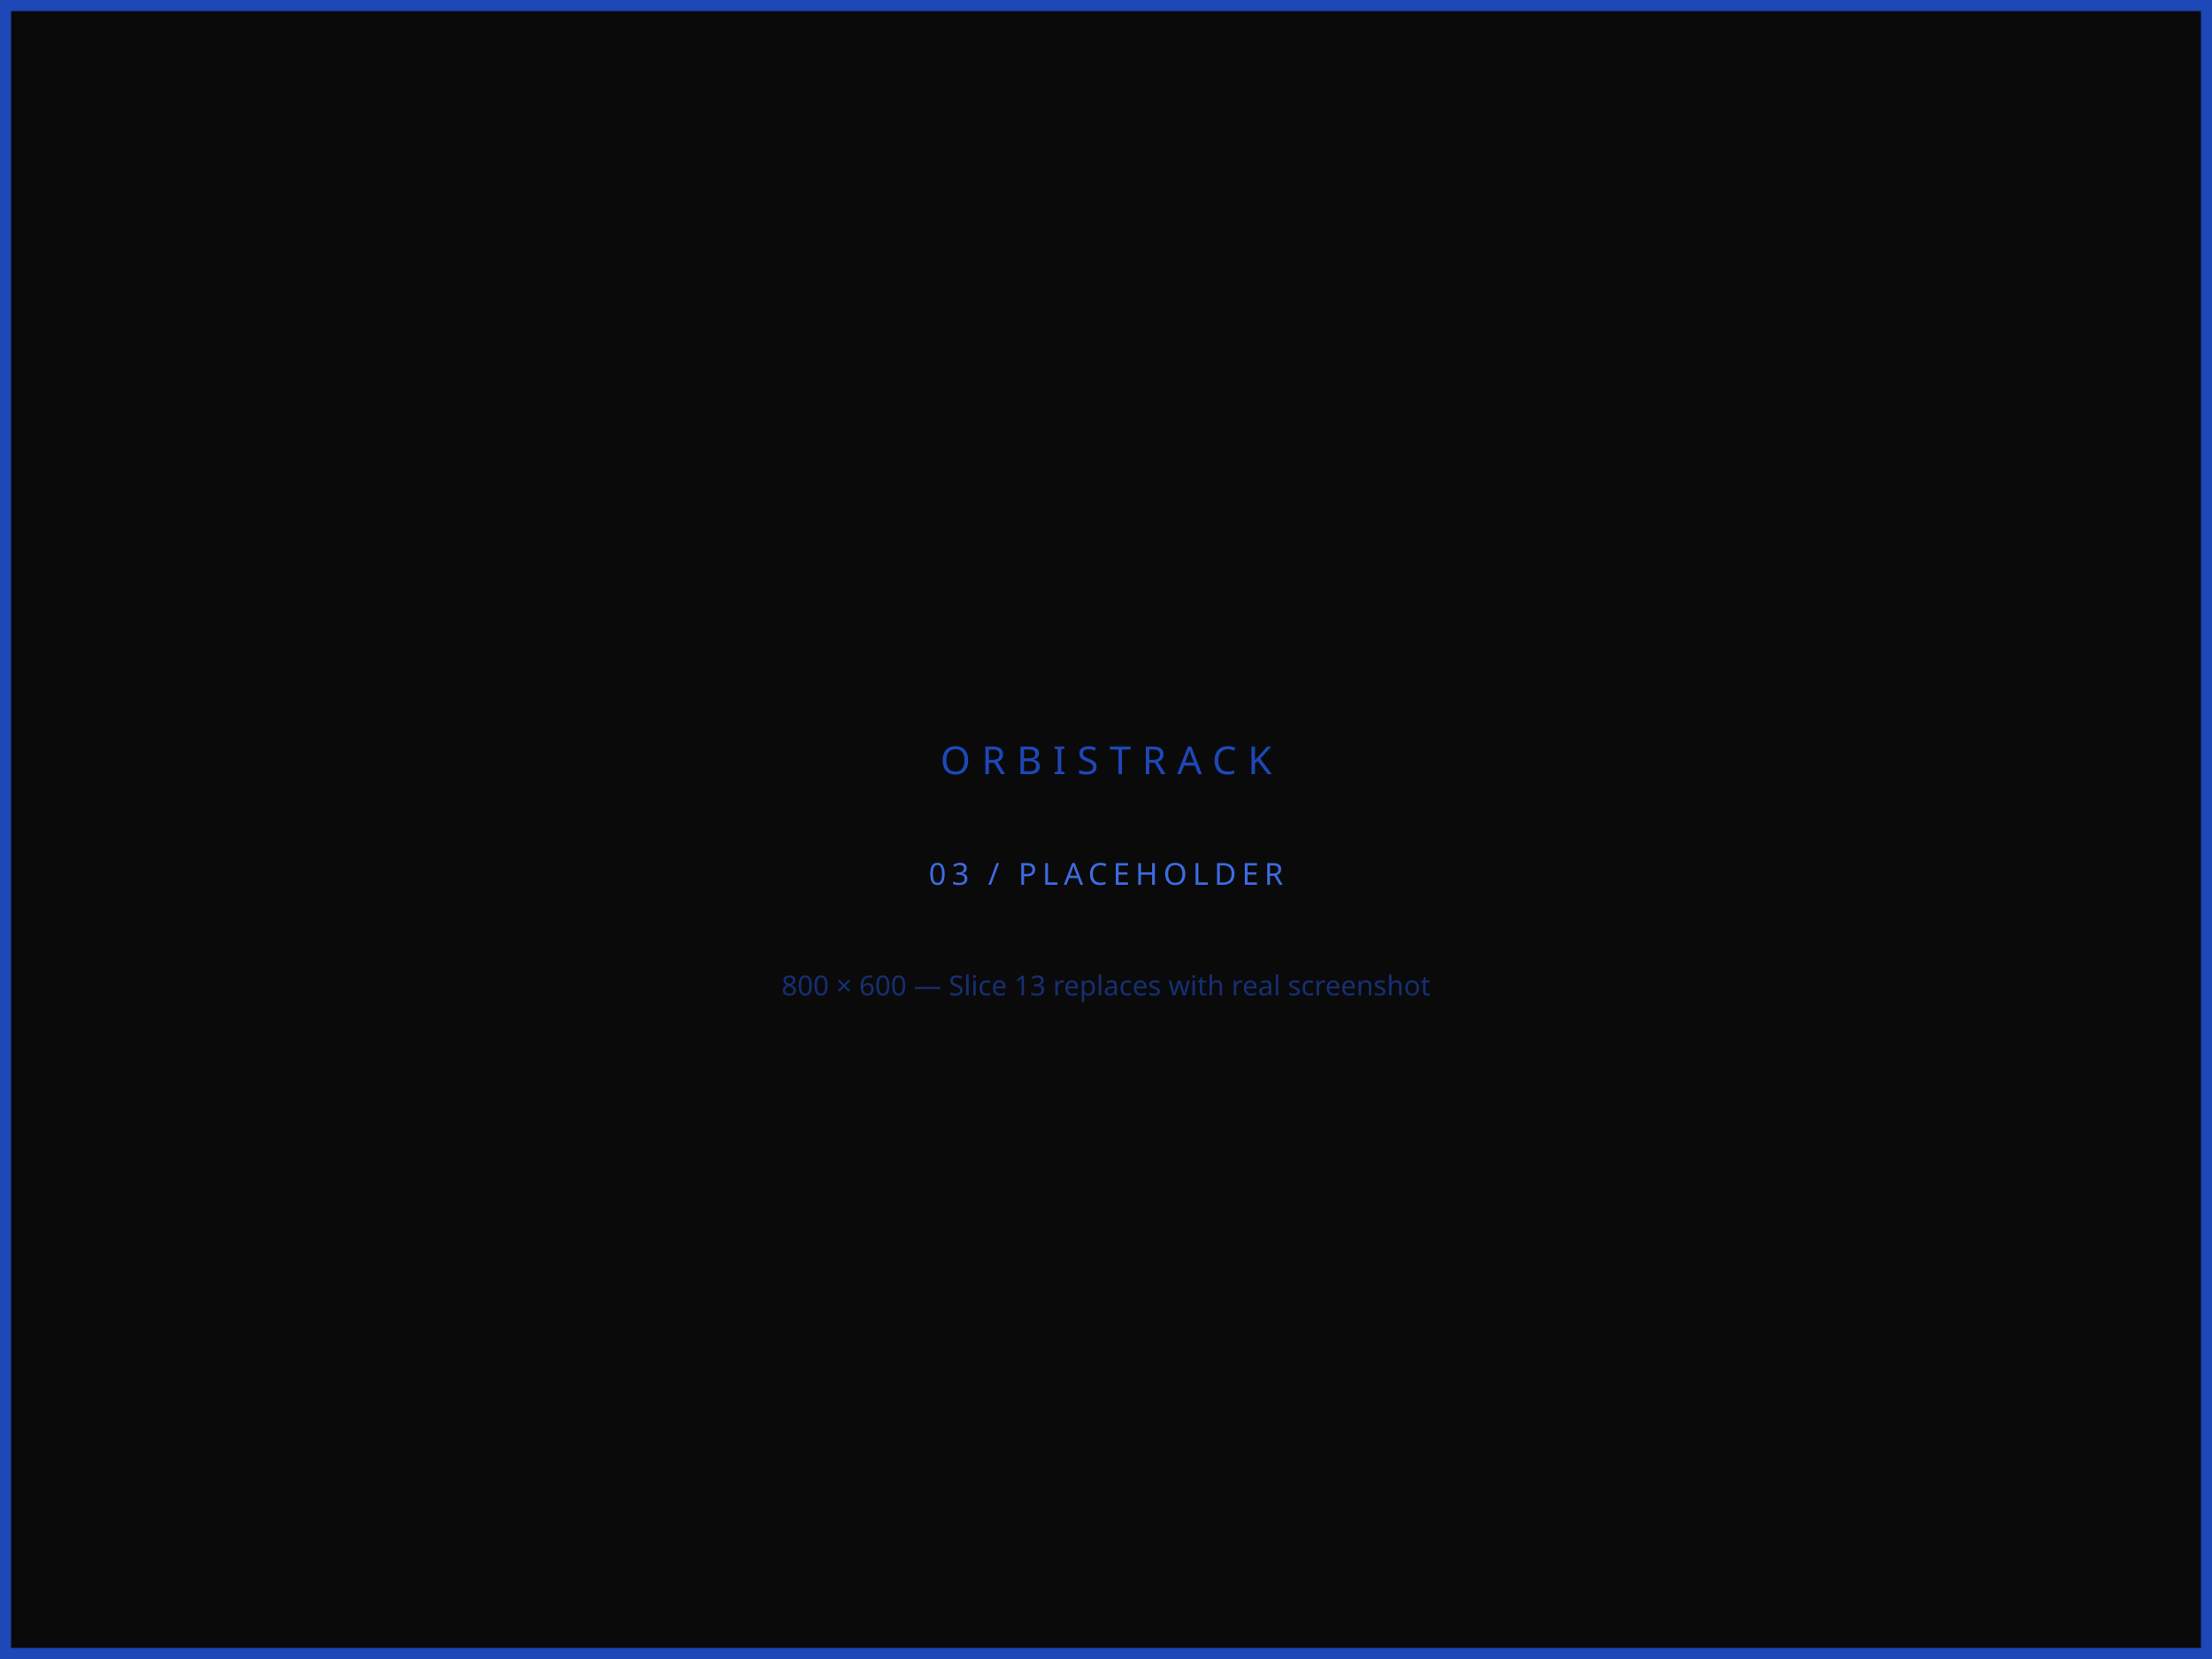
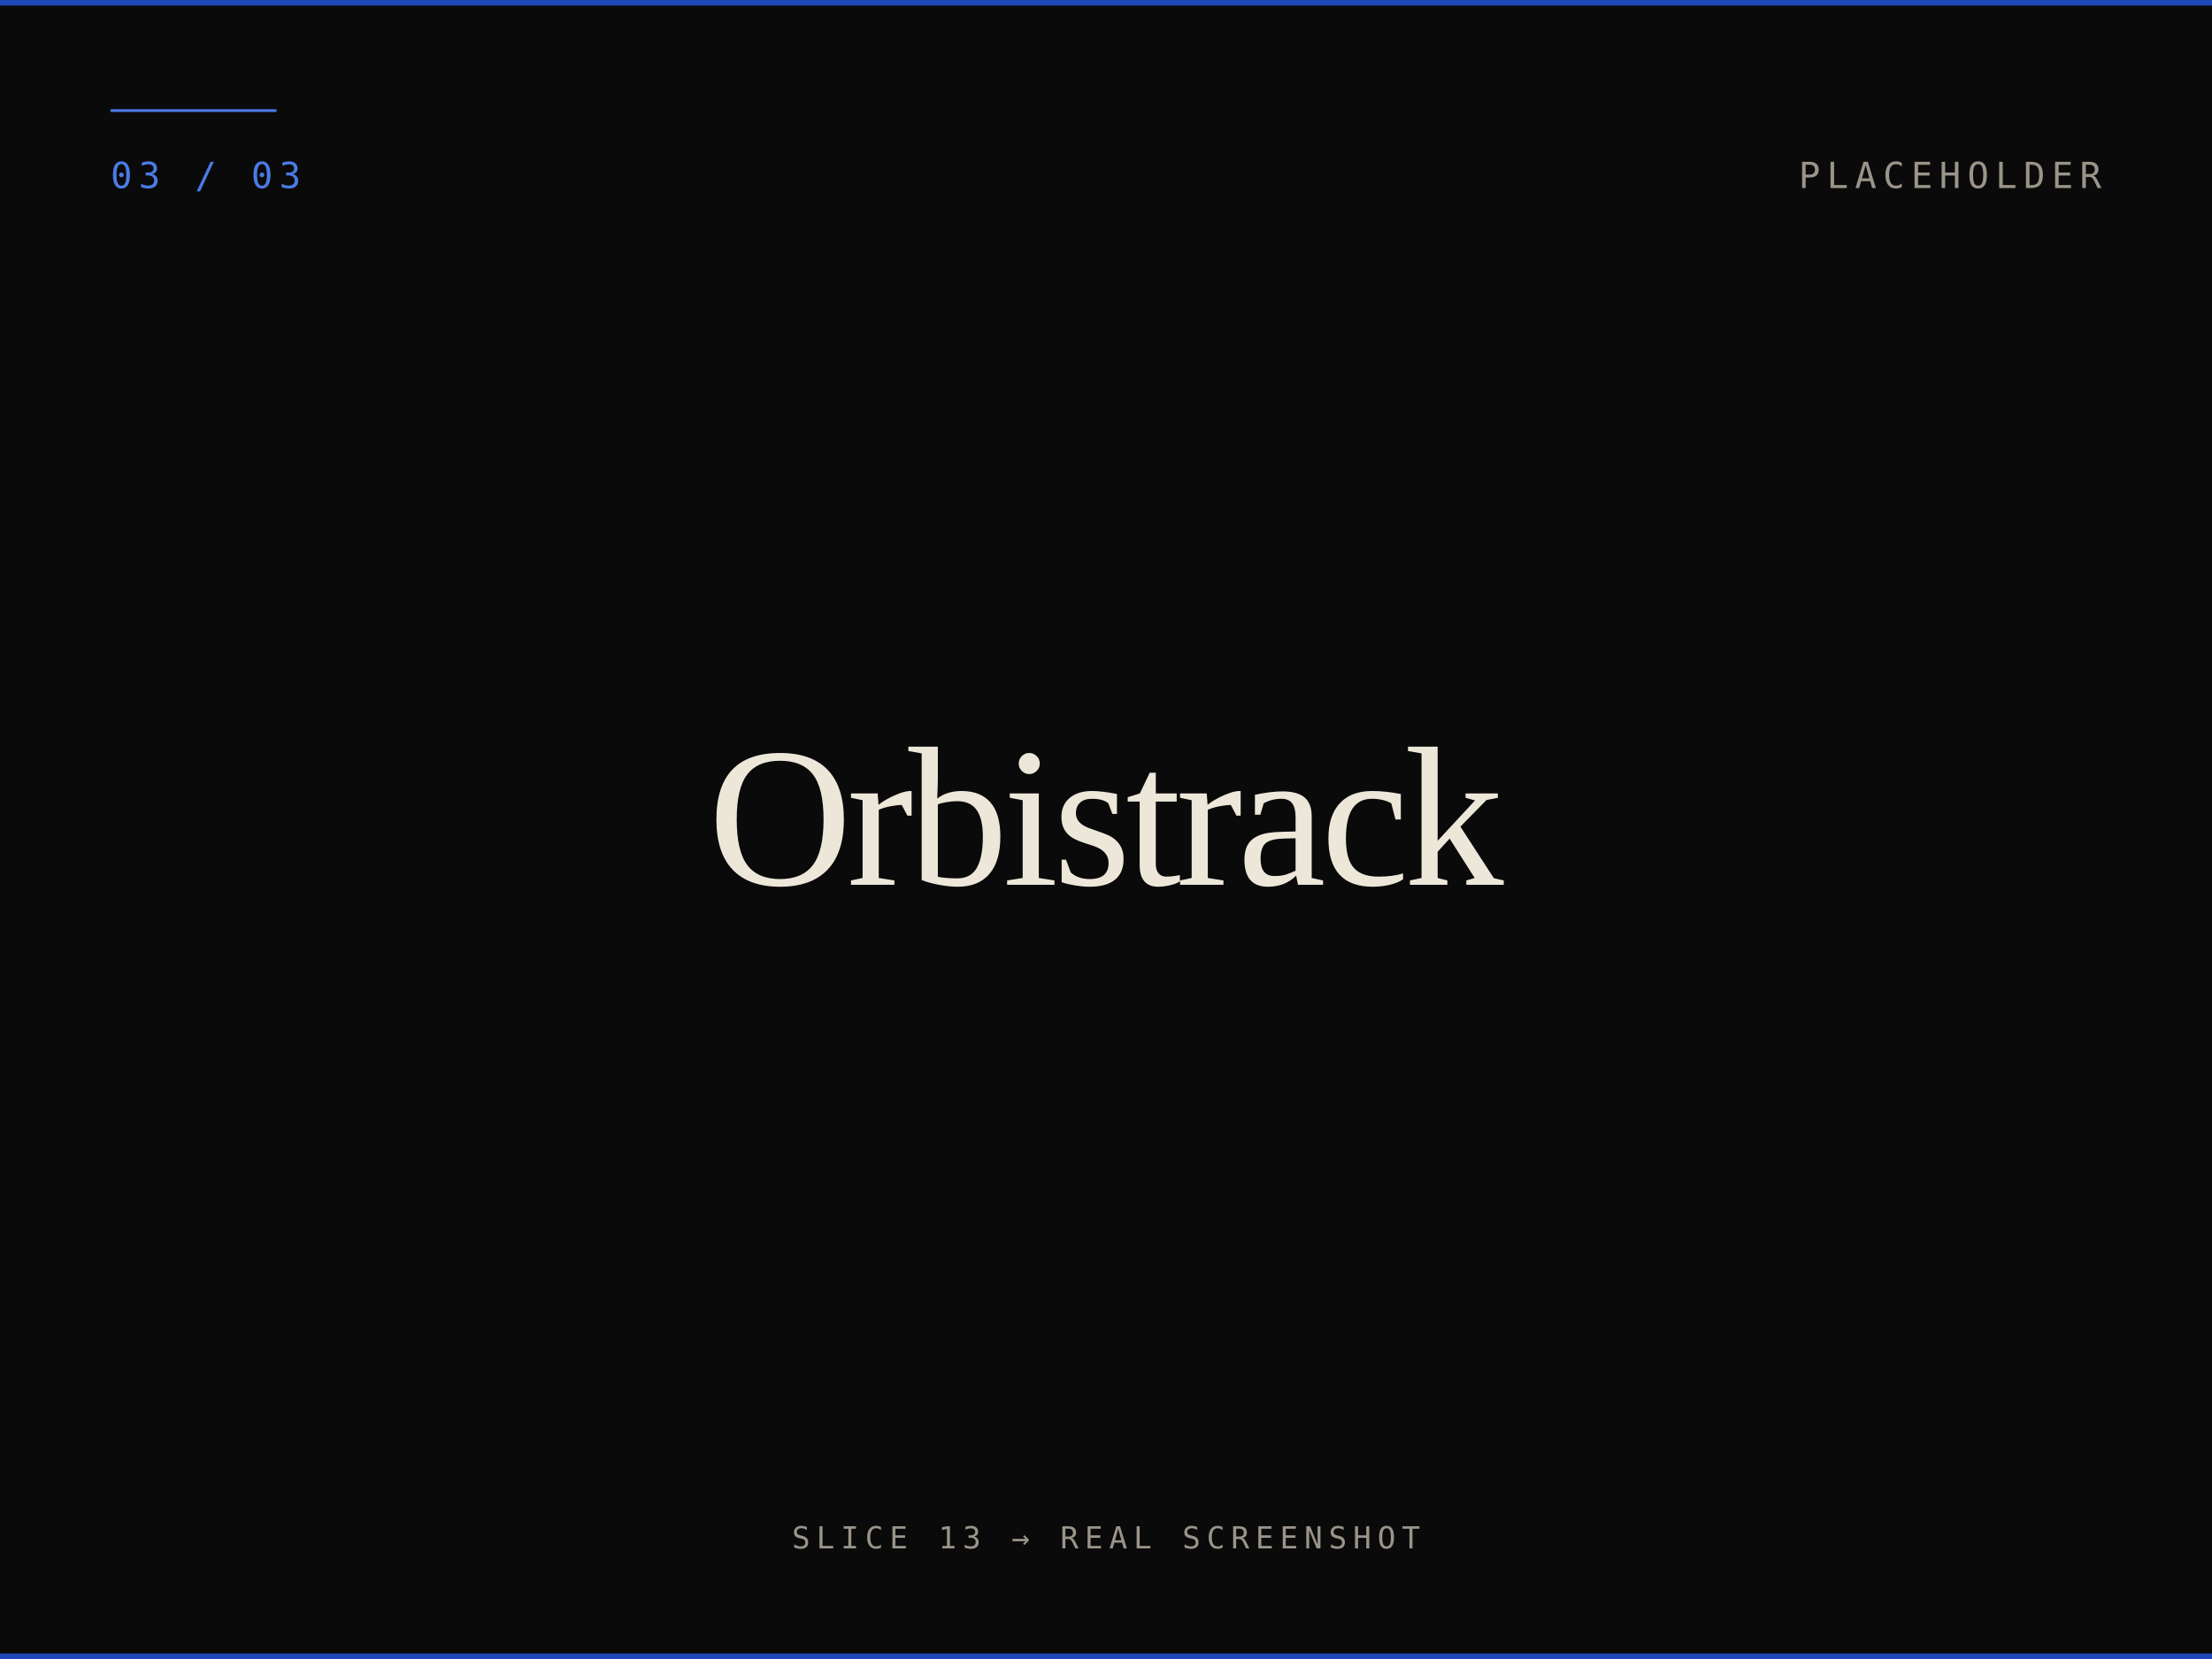
- <svg xmlns="http://www.w3.org/2000/svg" width="800" height="600" viewBox="0 0 800 600" role="img" aria-label="OrbisTrack — placeholder image 3">
+ <svg xmlns="http://www.w3.org/2000/svg" width="800" height="600" viewBox="0 0 800 600" role="img" aria-label="Orbistrack — placeholder 3">
  <rect width="800" height="600" fill="#0A0A0A" />
-   <rect x="0" y="0" width="800" height="4" fill="#1E47B8" />
-   <rect x="0" y="596" width="800" height="4" fill="#1E47B8" />
-   <rect x="0" y="0" width="4" height="600" fill="#1E47B8" />
-   <rect x="796" y="0" width="4" height="600" fill="#1E47B8" />
-   <text x="400" y="280" font-family="sans-serif" font-size="14" fill="#1E47B8" text-anchor="middle" letter-spacing="4">ORBISTRACK</text>
-   <text x="400" y="320" font-family="sans-serif" font-size="11" fill="#3D6BE0" text-anchor="middle" letter-spacing="2">03 / PLACEHOLDER</text>
-   <text x="400" y="360" font-family="sans-serif" font-size="10" fill="#1E47B8" text-anchor="middle" opacity="0.6">800 × 600 — Slice 13 replaces with real screenshot</text>
+   <rect x="0" y="0" width="800" height="2" fill="#1E47B8" />
+   <rect x="0" y="598" width="800" height="2" fill="#1E47B8" />
+   <line x1="40" y1="40" x2="100" y2="40" stroke="#4B7BE6" stroke-width="1" />
+   <text x="40" y="68" font-family="ui-monospace, 'JetBrains Mono', monospace" font-size="13" fill="#4B7BE6" letter-spacing="0.18em">03 / 03</text>
+   <text x="760" y="68" font-family="ui-monospace, monospace" font-size="13" fill="#9A9489" text-anchor="end" letter-spacing="0.18em">PLACEHOLDER</text>
+   <text x="400" y="320" font-family="Georgia, 'Times New Roman', serif" font-size="72" fill="#EDE7DA" text-anchor="middle" font-weight="300" letter-spacing="-0.025em">Orbistrack</text>
+   <text x="400" y="560" font-family="ui-monospace, monospace" font-size="11" fill="#9A9489" text-anchor="middle" letter-spacing="0.2em">SLICE 13 → REAL SCREENSHOT</text>
</svg>
